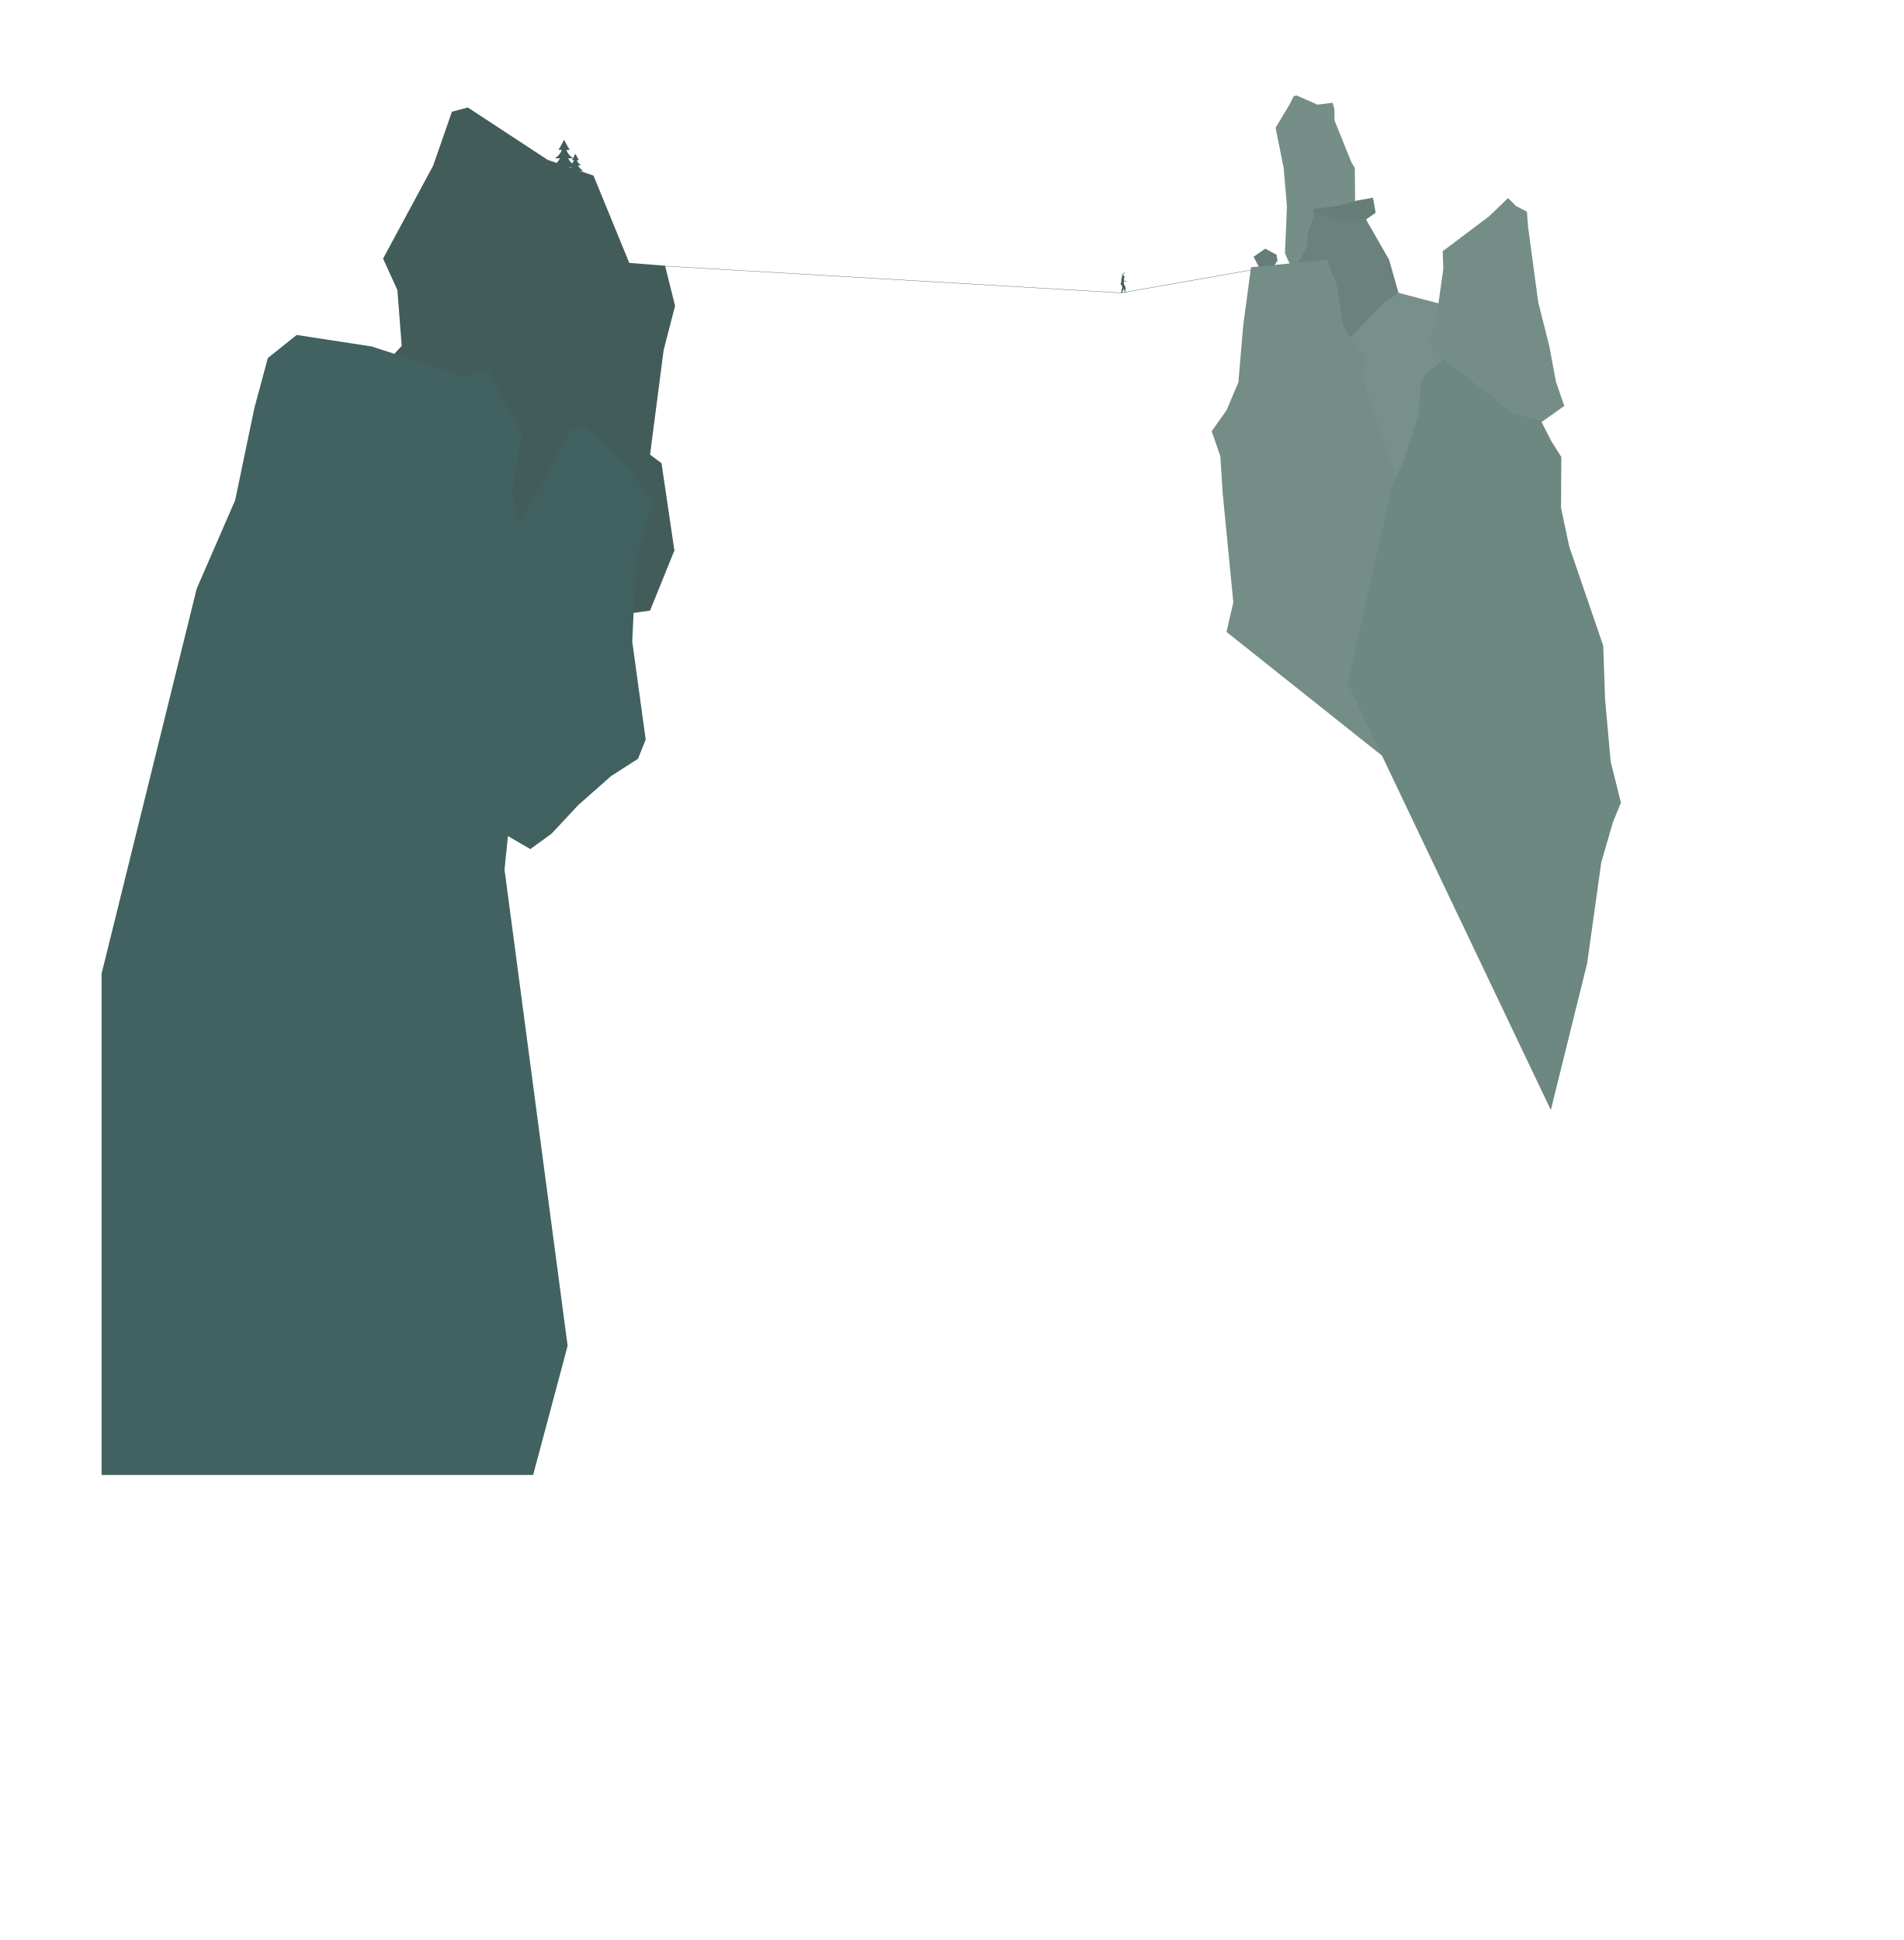
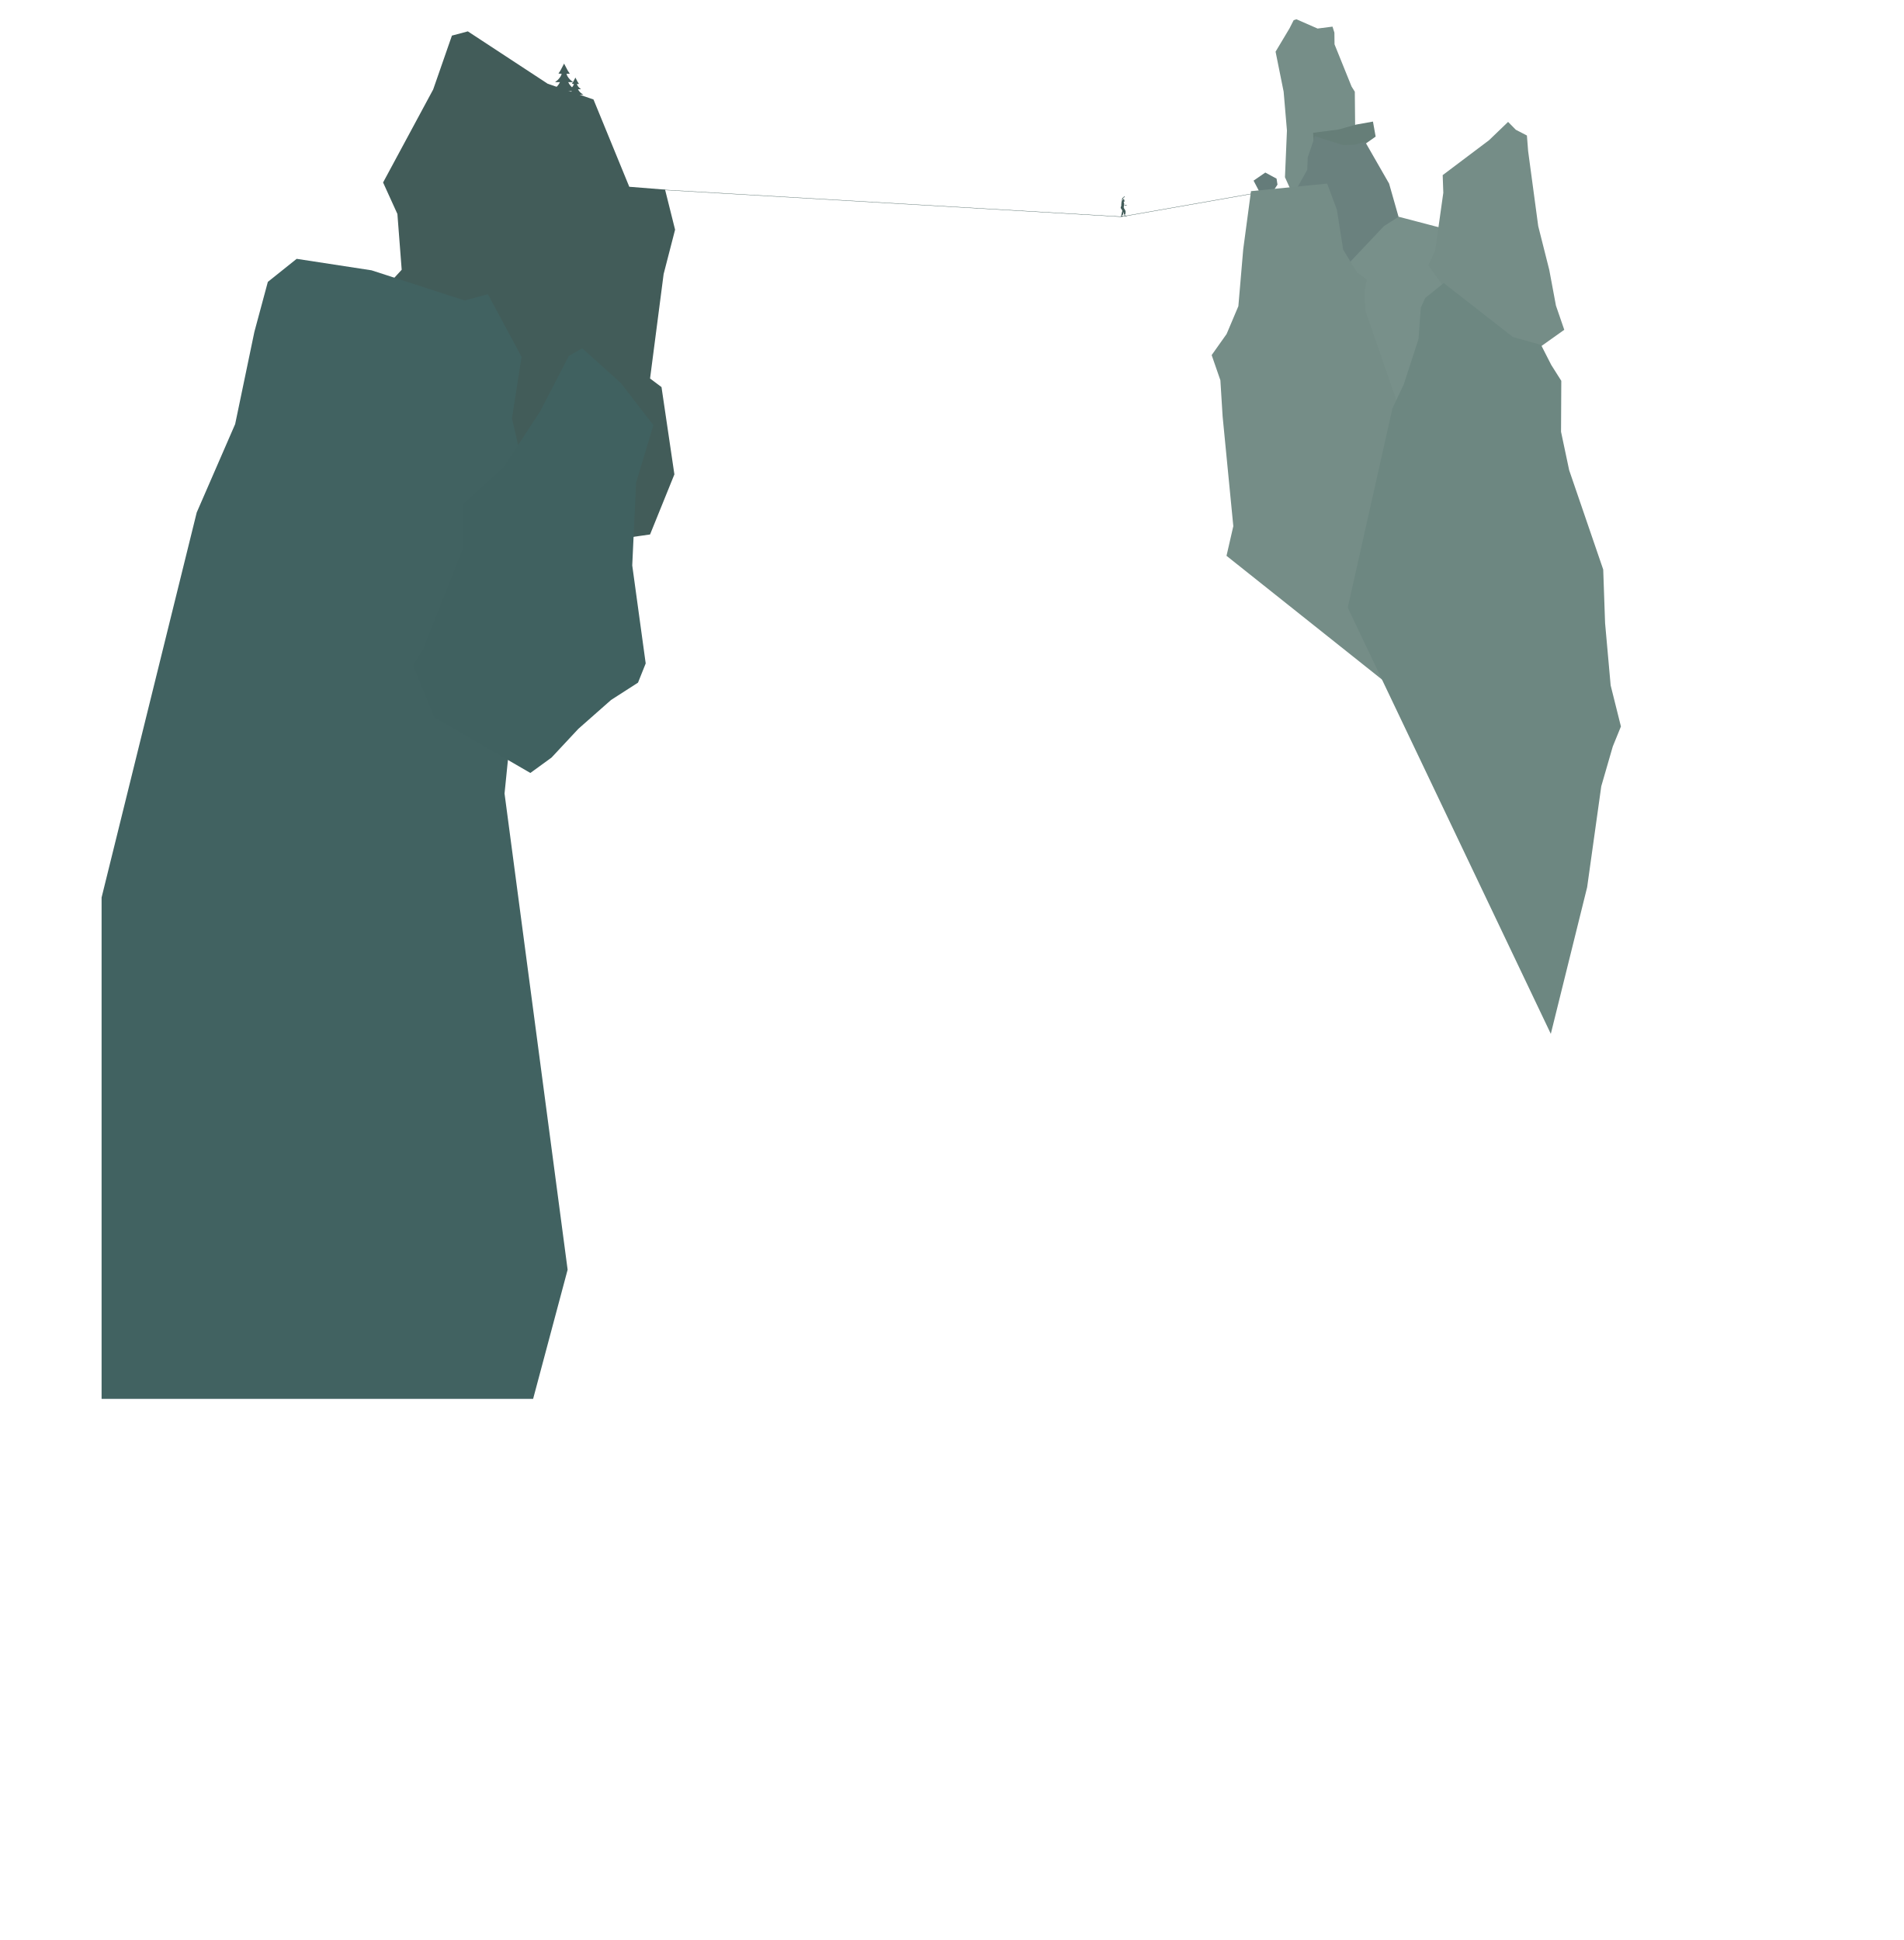
<svg xmlns="http://www.w3.org/2000/svg" width="3000px" height="3058px" viewBox="0 0 3000 3058" version="1.1">
  <defs />
  <g id="Page-1" stroke="none" stroke-width="1" fill="none" fill-rule="evenodd">
    <g id="site" transform="translate(0, 2)">
      <g id="Rocks" transform="translate(0, -2)">
-         <g transform="translate(160, 147)">
+         <g transform="translate(160, 27)">
          <path d="M1824.686,275.991 L1815.61,257.086 L1834.518,244.986 L1851.913,255.195 L1853.047,264.648 L1847.753,272.21 L1824.686,275.991 Z" id="Fill-1" fill="#657C7A" transform="translate(1834.328, 260.4886) rotate(-2) translate(-1834.328, -260.4886) " />
          <path d="M1890.512,2.255 L1886.133,3.568 L1879.129,16.263 L1855.925,52.159 L1866.432,115.633 L1869.497,176.919 L1863.806,250.463 L1873.875,274.976 L1887.885,314.812 L1891.825,339.327 L1935.909,433.969 L1955.695,295.481 L1975.482,275.698 L1981.804,238.903 L1981.186,216.683 L1976.248,209.277 L1978.512,119.573 L1973.696,111.256 L1949.178,43.842 L1949.616,25.456 L1946.989,15.825 L1923.347,18.014 L1890.512,2.255 Z" id="Fill-2" fill="#768E88" transform="translate(1918.864, 218.1119) rotate(-2) translate(-1918.864, -218.1119) " />
          <path d="M1903.657,241.973 L1910.842,207.943 L1910.086,180.719 L1950.548,176.938 L1978.532,170.132 L2005.003,166.351 L2008.407,190.171 L1928.238,242.35 L1902.145,242.729 L1903.657,241.973 Z" id="Fill-3" fill="#667E78" transform="translate(1955.276, 204.5399) rotate(-2) translate(-1955.276, -204.5399) " />
          <path d="M1881.503,272.251 L1901.923,238.599 L1903.436,218.937 L1915.915,186.042 L1959.781,201.544 L1978.311,201.544 L1994.571,197.385 L2030.118,264.688 L2046.001,328.967 L1964.697,400.808 L1881.503,272.251 Z" id="Fill-4" fill="#6A817E" transform="translate(1963.752, 293.4245) rotate(-2) translate(-1963.752, -293.4245) " />
          <path d="M1948.492,405.74 L2026.602,328.709 L2050.143,314.801 L2135.742,340.477 L2129.322,586.547 L2033.022,661.438 L1954.912,517.006 L1948.492,405.74 Z" id="Fill-5" fill="#78908A" transform="translate(2042.117, 488.1195) rotate(-2) translate(-2042.117, -488.1195) " />
          <path d="M2112.752,422.8 L2089.212,387.494 L2100.981,365.027 L2117.032,274.088 L2117.032,246.272 L2191.932,193.847 L2222.961,166.031 L2234.732,178.869 L2251.852,188.498 L2252.922,213.106 L2264.691,331.861 L2279.671,401.402 L2288.231,458.105 L2300.002,496.621 L2249.712,529.787 L2171.601,491.272 L2112.752,422.8 Z" id="Fill-6" fill="#758D87" transform="translate(2194.607, 347.9091) rotate(-2) translate(-2194.607, -347.9091) " />
          <path d="M1767.285,843.992 L1779.629,797.66 L1768.828,624.17 L1767.285,567.087 L1754.942,526.975 L1779.629,494.577 L1799.688,451.379 L1810.489,361.898 L1825.918,270.874 L1946.269,263.16 L1960.156,304.815 L1967.871,368.069 L1988.527,404.87 L2003.507,416.639 L1999.227,434.827 L1999.227,464.783 L2046.306,617.774 L2079.476,773.976 L2033.466,821.05 L2079.476,1110.81 L1767.285,843.992 Z" id="Fill-7" fill="#758D87" transform="translate(1917.209, 686.9853) rotate(-2) translate(-1917.209, -686.9853) " />
          <path d="M2105.947,439.807 L2098.457,454.785 L2093.106,503.999 L2067.427,574.61 L2048.166,612.056 L1966.846,923.388 L2263.236,1605.965 L2328.506,1377.013 L2356.326,1218.672 L2376.656,1156.619 L2390.566,1125.593 L2376.656,1060.331 L2371.306,961.903 L2371.306,877.383 L2323.156,719.043 L2312.456,658.061 L2315.666,577.82 L2300.686,552.143 L2285.706,520.047 L2241.837,506.139 L2135.906,417.339 L2105.947,439.807 Z" id="Fill-8" fill="#6D8781" transform="translate(2178.706, 1011.652) rotate(-2) translate(-2178.706, -1011.652) " />
          <path d="M715.092,818.056 L796.755,813.218 L832.846,819.985 L864.427,815.473 L902.774,720.745 L882.472,583.163 L864.427,569.631 L885.819,404.984 L903.865,335.065 L888.075,271.913 L831.682,267.402 L775.289,129.821 L703.107,105.011 L577.254,22.43 L552.189,29.118 L522.65,114.032 L443.7,260.636 L466.257,310.255 L473.024,398.217 L423.399,452.348 L560.997,474.903 L562.161,788.408 L715.092,818.056 Z" id="Fill-10" fill="#425C59" />
          <path d="M680.144,2178 L0.102,2178 L0.102,1387.711 L150,780.832 L210.588,641.497 L240.882,496.103 L262.087,417.348 L307.529,381 L425.519,399.099 L572.175,446.631 L608.84,436.768 L661.968,535.481 L646.82,632.41 L680.144,777.803 L635.105,1223.818 L734.521,1974.412 L680.144,2178 Z" id="Fill-11" fill="#416261" />
          <path d="M491,1021.789 L524.323,1103.573 L675.793,1191.415 L709.116,1167.182 L751.527,1121.747 L803.028,1076.311 L845.439,1049.05 L857.556,1018.76 L836.351,864.279 L842.41,734.032 L869.674,643.161 L818.174,576.522 L757.587,522 L736.381,534.116 L690.94,621.958 L633.381,709.799 L569.764,767.351 L569.764,837.019 L506.147,997.557 L491,1021.789 Z" id="Fill-13" fill="#406160" />
          <path d="M748.898,116.11 C748.898,116.11 739.259,111.106 735.464,102.504 L742.936,102.504 C742.922,102.494 742.909,102.483 742.894,102.472 L742.936,102.472 C742.552,102.192 742.166,101.63 742.166,101.63 C742.166,101.63 742.145,101.618 742.11,101.595 L742.166,101.595 C742.166,101.595 740.653,100.678 738.814,98.972 C736.744,96.924 735.323,94.985 734.374,93.384 C733.687,92.141 733.109,90.777 732.74,89.286 L737.332,89.286 L737.825,88.994 C737.825,88.994 736.564,87.165 734.979,84.653 C734.808,84.352 734.628,84.043 734.437,83.723 L729.21,73.792 C729.132,73.574 729.052,73.353 728.99,73.15 L728.932,73.262 L728.873,73.15 C728.812,73.353 728.731,73.574 728.652,73.792 L723.426,83.723 C723.236,84.043 723.055,84.352 722.884,84.653 C721.299,87.165 720.039,88.994 720.039,88.994 L720.652,88.994 L720.685,88.996 L725.123,89.286 C724.754,90.777 724.177,92.141 723.489,93.384 C722.539,94.985 721.12,96.924 719.05,98.972 C717.21,100.678 715.698,101.595 715.698,101.595 L715.753,101.595 C715.718,101.618 715.698,101.63 715.698,101.63 C715.698,101.63 715.311,102.192 714.927,102.472 L714.97,102.472 C714.955,102.483 714.941,102.494 714.927,102.504 L722.399,102.504 C718.604,111.106 708.964,116.11 708.964,116.11 L708.968,116.11 L708.964,116.112 L710.323,116.178 C709.874,116.41 727.581,117.043 728.688,117.082 C728.723,117.083 728.742,117.084 728.742,117.084 L728.932,117.075 L729.121,117.084 C729.121,117.084 729.139,117.083 729.175,117.082 C730.282,117.043 747.989,116.41 747.541,116.178 L748.898,116.112 L748.895,116.11 L748.898,116.11 Z" id="Fill-16" fill="#425C59" />
          <path d="M759.328,122.248 C759.328,122.248 753.27,119.102 750.885,113.697 L755.581,113.697 C755.572,113.69 755.563,113.683 755.555,113.677 L755.581,113.677 C755.34,113.5 755.096,113.147 755.096,113.147 C755.096,113.147 755.084,113.139 755.062,113.125 L755.096,113.125 C755.096,113.125 754.147,112.549 752.99,111.476 C751.689,110.19 750.796,108.97 750.199,107.964 C749.768,107.183 749.405,106.326 749.173,105.389 L752.058,105.389 L752.369,105.205 C752.369,105.205 751.576,104.056 750.58,102.477 C750.472,102.288 750.359,102.093 750.239,101.893 L746.954,95.651 C746.905,95.514 746.855,95.376 746.816,95.248 L746.779,95.318 L746.743,95.248 C746.704,95.376 746.653,95.514 746.604,95.651 L743.319,101.893 C743.199,102.093 743.086,102.288 742.978,102.477 C741.982,104.056 741.19,105.205 741.19,105.205 L741.576,105.205 L741.596,105.207 L744.385,105.389 C744.153,106.326 743.79,107.183 743.358,107.964 C742.762,108.97 741.87,110.19 740.569,111.476 C739.412,112.549 738.461,113.125 738.461,113.125 L738.496,113.125 C738.475,113.139 738.461,113.147 738.461,113.147 C738.461,113.147 738.219,113.5 737.977,113.677 L738.004,113.677 C737.994,113.683 737.986,113.69 737.977,113.697 L742.674,113.697 C740.288,119.102 734.23,122.248 734.23,122.248 L734.232,122.248 L734.23,122.249 L735.084,122.29 C734.802,122.436 745.93,122.834 746.626,122.859 C746.648,122.859 746.66,122.86 746.66,122.86 L746.779,122.854 L746.898,122.86 C746.898,122.86 746.91,122.859 746.932,122.859 C747.628,122.834 758.756,122.436 758.475,122.29 L759.328,122.249 L759.326,122.248 L759.328,122.248 Z" id="Fill-18" fill="#425C59" />
          <g id="slack" transform="translate(1346.5, 293.4519) scale(-1, 1) translate(-1346.5, -293.4519) translate(881, 271.9519)">
            <path d="M0.321,6.67 L204.982,42.687 L930.859,0.034" stroke="#425C59" stroke-width="0.5" />
            <g id="man" transform="translate(201, 26.5) scale(-1, 1) translate(-201, -26.5) translate(195, 10)" fill="#425C59">
              <path d="M2.549,30.657 C2.612,30.564 2.723,30.471 2.724,30.376 C2.725,30.301 2.592,30.225 2.518,30.148 C2.461,30.223 2.404,30.298 2.32,30.406 C2.412,30.507 2.48,30.582 2.549,30.657 M6.378,7.266 C6.425,7.308 6.53,7.348 6.573,7.326 C6.634,7.294 6.706,7.199 6.697,7.142 C6.657,6.879 6.603,6.617 6.522,6.364 C6.504,6.307 6.355,6.258 6.27,6.262 C6.209,6.266 6.138,6.359 6.103,6.426 C6.075,6.478 6.097,6.554 6.097,6.604 C6.065,6.884 6.189,7.091 6.378,7.266 M4.069,6.3 C4.029,6.295 4.005,6.298 3.997,6.29 C3.758,6.042 3.758,6.042 3.595,6.373 C3.58,6.403 3.551,6.428 3.547,6.458 C3.528,6.593 3.516,6.728 3.502,6.864 C3.654,6.869 3.855,6.937 3.95,6.869 C4.202,6.688 4.432,6.467 4.626,6.227 C4.768,6.052 4.649,5.848 4.343,5.636 C4.011,5.76 4.162,6.084 4.069,6.3 M0.767,32.3 C0.915,32.284 1.071,32.29 1.208,32.242 C1.318,32.204 1.456,32.12 1.493,32.025 C1.647,31.626 1.765,31.215 1.901,30.811 C1.924,30.742 1.965,30.679 2.001,30.615 C2.141,30.356 2.204,30.09 2.151,29.794 C2.125,29.648 2.148,29.487 2.184,29.34 C2.321,28.773 2.469,28.206 2.621,27.642 C2.765,27.103 2.928,26.568 3.066,26.028 C3.097,25.908 3.085,25.766 3.046,25.648 C2.991,25.486 2.901,25.344 3.007,25.164 C3.206,24.827 3.38,24.476 3.581,24.141 C3.747,23.865 3.818,23.612 3.645,23.3 C3.413,22.88 3.237,22.433 3.031,21.999 C2.822,21.561 2.751,21.061 2.397,20.69 C2.281,20.567 2.124,20.477 2.012,20.351 C1.501,19.778 1.079,19.157 0.975,18.387 C0.966,18.32 0.994,18.213 1.045,18.181 C1.404,17.951 1.423,17.619 1.397,17.254 C1.359,16.714 1.527,16.225 1.914,15.83 C2.099,15.641 2.148,15.454 2.107,15.214 C2.078,15.048 2.071,14.878 2.064,14.709 C2.057,14.518 2.065,14.325 2.058,14.133 C2.053,14.003 2.013,13.873 2.023,13.747 C2.118,12.52 2.218,11.294 2.325,10.068 C2.343,9.859 2.379,9.648 2.433,9.445 C2.742,8.285 3.049,7.126 3.161,5.93 C3.211,5.406 3.256,4.88 3.318,4.357 C3.374,3.876 3.468,3.409 3.919,3.094 C4.367,2.781 4.806,2.457 5.248,2.136 C5.315,2.087 5.387,2.039 5.437,1.976 C5.752,1.577 6.059,1.17 6.376,0.772 C6.549,0.554 6.799,0.606 7.031,0.637 C7.225,0.662 7.248,0.821 7.263,0.969 C7.292,1.25 7.3,1.525 7.01,1.709 C6.973,1.734 6.947,1.789 6.938,1.834 C6.879,2.115 6.656,2.21 6.404,2.242 C6.043,2.287 5.812,2.475 5.627,2.762 C5.388,3.132 5.12,3.484 4.865,3.843 C4.726,4.038 4.567,4.223 4.452,4.43 C4.363,4.592 4.338,4.785 4.265,4.955 C4.195,5.119 4.26,5.22 4.397,5.301 C4.531,5.38 4.641,5.377 4.748,5.241 C4.814,5.156 4.921,5.052 5.017,5.045 C5.447,5.016 5.879,4.992 6.296,5.156 C6.486,5.231 6.598,5.349 6.646,5.539 C6.738,5.907 6.837,6.273 6.94,6.638 C6.959,6.706 6.997,6.775 7.045,6.828 C7.283,7.092 7.343,7.388 7.148,7.68 C6.951,7.976 6.95,8.289 6.959,8.615 C6.971,9.108 6.842,9.221 6.331,9.175 C5.872,9.134 5.738,9.301 5.874,9.716 C6.103,10.418 6.362,11.115 6.532,11.831 C6.704,12.557 6.465,13.275 6.329,13.991 C6.328,13.998 6.32,14.005 6.318,14.012 C6.265,14.19 6.168,14.366 6.168,14.543 C6.166,14.955 6.215,15.366 6.234,15.777 C6.256,16.261 6.382,16.758 5.865,17.131 C5.604,17.32 5.614,17.577 5.762,17.874 C5.86,18.071 5.973,18.266 6.036,18.473 C6.113,18.729 6.144,18.998 6.199,19.26 C6.214,19.329 6.225,19.41 6.269,19.461 C6.435,19.657 6.638,19.83 6.784,20.039 C7.045,20.412 7.294,20.796 7.512,21.193 C7.807,21.727 8.082,22.272 8.34,22.824 C8.579,23.331 8.822,23.838 8.791,24.425 C8.751,25.161 8.766,25.899 8.723,26.634 C8.705,26.947 8.776,27.292 8.511,27.559 C8.481,27.589 8.486,27.652 8.481,27.7 C8.425,28.117 8.378,28.536 8.315,28.952 C8.253,29.368 7.956,29.503 7.596,29.267 C7.394,29.135 7.222,29.13 7.008,29.233 C6.761,29.353 6.497,29.365 6.261,29.197 C6.036,29.038 6.053,28.807 6.085,28.577 C6.124,28.296 6.178,28.016 6.199,27.734 C6.238,27.21 6.261,26.686 6.284,26.162 C6.29,26.025 6.296,25.882 6.259,25.753 C6.238,25.683 6.129,25.591 6.057,25.589 C5.968,25.586 5.825,25.646 5.796,25.715 C5.652,26.048 5.539,26.393 5.416,26.735 C5.381,26.835 5.35,26.936 5.323,27.038 C5.262,27.27 5.206,27.504 5.145,27.736 C5.068,28.024 5.005,28.317 4.903,28.597 C4.776,28.946 4.601,29.28 4.474,29.629 C4.286,30.142 4.086,30.235 3.562,30.008 C3.288,29.89 3.141,30.122 2.953,30.216 C2.893,30.245 2.862,30.456 2.908,30.534 C3.092,30.845 3.232,31.204 3.635,31.337 C3.961,31.444 4.302,31.522 4.608,31.669 C4.896,31.808 5.176,31.911 5.5,31.907 C5.566,31.906 5.633,31.962 5.7,31.992 C5.698,32.018 5.695,32.044 5.693,32.07 C5.583,32.092 5.474,32.112 5.365,32.136 C4.653,32.293 3.927,32.132 3.198,32.264 C2.41,32.406 1.583,32.347 0.773,32.376 C0.77,32.351 0.769,32.325 0.767,32.3" id="Fill-22" />
              <path d="M7.635,30.299 C7.632,30.242 7.525,30.189 7.465,30.134 C7.418,30.185 7.332,30.238 7.334,30.289 C7.337,30.368 7.398,30.447 7.435,30.525 C7.461,30.526 7.488,30.527 7.515,30.528 C7.559,30.451 7.638,30.374 7.635,30.299 M8.489,31.01 C8.278,30.984 8.084,30.838 7.877,30.758 C7.761,30.714 7.633,30.696 7.512,30.667 C7.492,30.77 7.478,30.875 7.451,30.976 C7.426,31.073 7.406,31.179 7.349,31.259 C7.238,31.416 7.298,31.484 7.463,31.505 C7.571,31.518 7.682,31.513 7.792,31.509 C8.071,31.499 8.349,31.487 8.628,31.471 C8.741,31.465 8.854,31.446 9.004,31.429 C8.871,31.196 8.766,31.043 8.489,31.01 M9.664,31.419 C10.003,31.282 10.352,31.347 10.696,31.374 C10.829,31.386 10.89,31.627 10.776,31.683 C10.52,31.81 10.248,31.956 9.971,31.985 C9.642,32.019 9.302,31.926 8.966,31.912 C8.469,31.89 7.971,31.847 7.481,32.004 C7.222,32.088 6.948,32.092 6.659,32.019 C6.692,31.944 6.696,31.903 6.719,31.889 C6.987,31.722 6.934,31.484 6.934,31.224 C6.936,30.725 7.014,30.226 7.064,29.727 C7.067,29.7 7.098,29.676 7.122,29.643 C7.262,29.695 7.393,29.785 7.523,29.784 C7.823,29.781 7.924,29.97 8.034,30.175 C8.102,30.301 8.169,30.441 8.276,30.53 C8.566,30.773 8.882,30.983 9.275,31.055 C9.353,31.07 9.425,31.116 9.505,31.149 C9.463,31.248 9.43,31.326 9.374,31.455 C9.5,31.441 9.59,31.449 9.664,31.419" id="Fill-24" />
              <path d="M7.753,15.147 C8.086,15.073 8.379,15.004 8.674,14.946 C8.988,14.885 9.296,14.893 9.592,15.029 C9.743,15.098 9.859,15.058 10.004,14.96 C10.195,14.831 10.44,14.776 10.655,14.676 C10.776,14.621 10.895,14.552 10.991,14.465 C11.043,14.419 11.081,14.311 11.06,14.252 C11.042,14.201 10.93,14.142 10.866,14.148 C10.522,14.182 10.189,14.16 9.833,14.264 C9.342,14.409 8.784,14.432 8.27,14.224 C8.002,14.116 7.741,13.988 7.469,13.888 C7.401,13.862 7.235,13.901 7.229,13.93 C7.21,14.038 7.21,14.166 7.258,14.262 C7.288,14.323 7.418,14.335 7.494,14.383 C7.545,14.414 7.578,14.468 7.62,14.512 C7.559,14.546 7.5,14.603 7.437,14.608 C7.367,14.613 7.293,14.547 7.222,14.55 C7.078,14.558 6.92,14.562 6.797,14.622 C6.679,14.68 6.688,14.821 6.823,14.867 C7.133,14.975 7.452,15.057 7.753,15.147" id="Fill-26" />
              <path d="M6.168,18.289 C6.3,18.128 6.608,18.09 6.52,17.775 C6.488,17.659 6.434,17.577 6.319,17.644 C6.193,17.717 6.05,17.815 5.995,17.936 C5.954,18.029 6.04,18.174 6.068,18.295 C6.102,18.293 6.135,18.291 6.168,18.289" id="Fill-28" />
              <path id="Fill-30" d="M6.662,13.632 C6.686,13.761 6.691,13.893 6.745,14.016 C6.764,14.056 6.942,14.109 6.988,14.09 C7.059,14.061 7.135,13.961 7.11,13.915 C7.049,13.801 6.932,13.7 6.837,13.594 C6.779,13.607 6.72,13.619 6.662,13.632" />
            </g>
          </g>
        </g>
      </g>
    </g>
  </g>
</svg>
